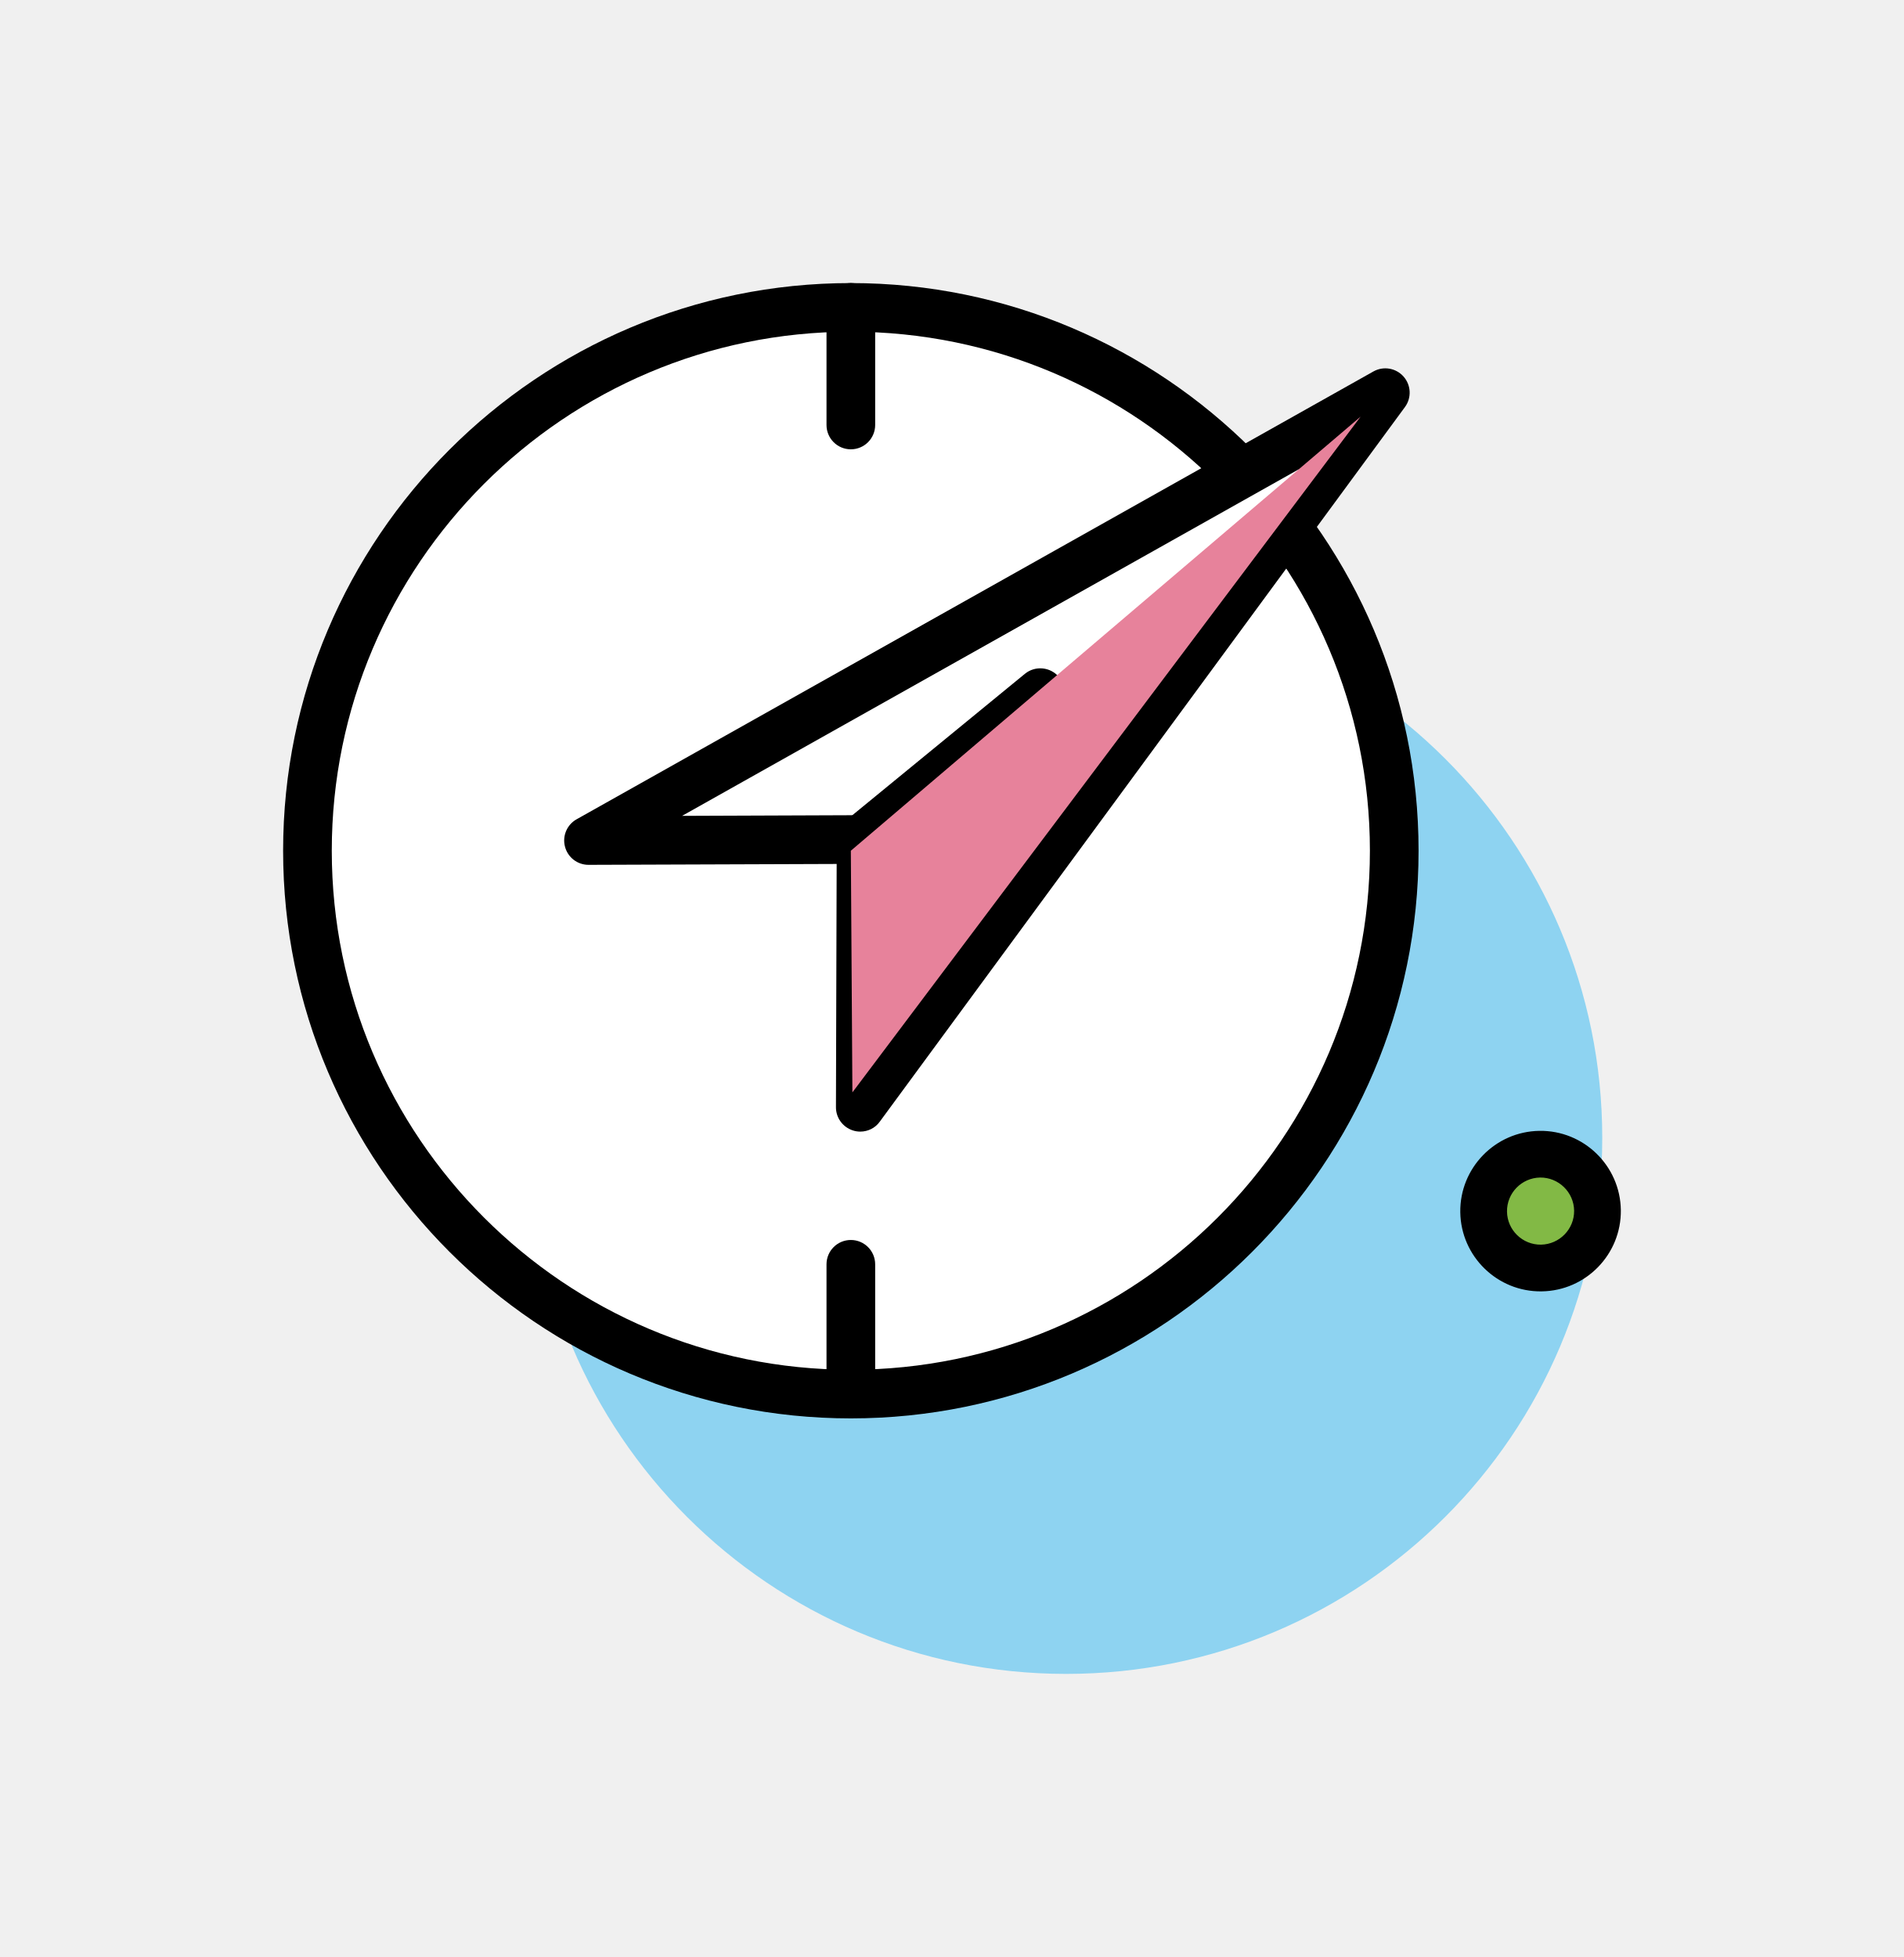
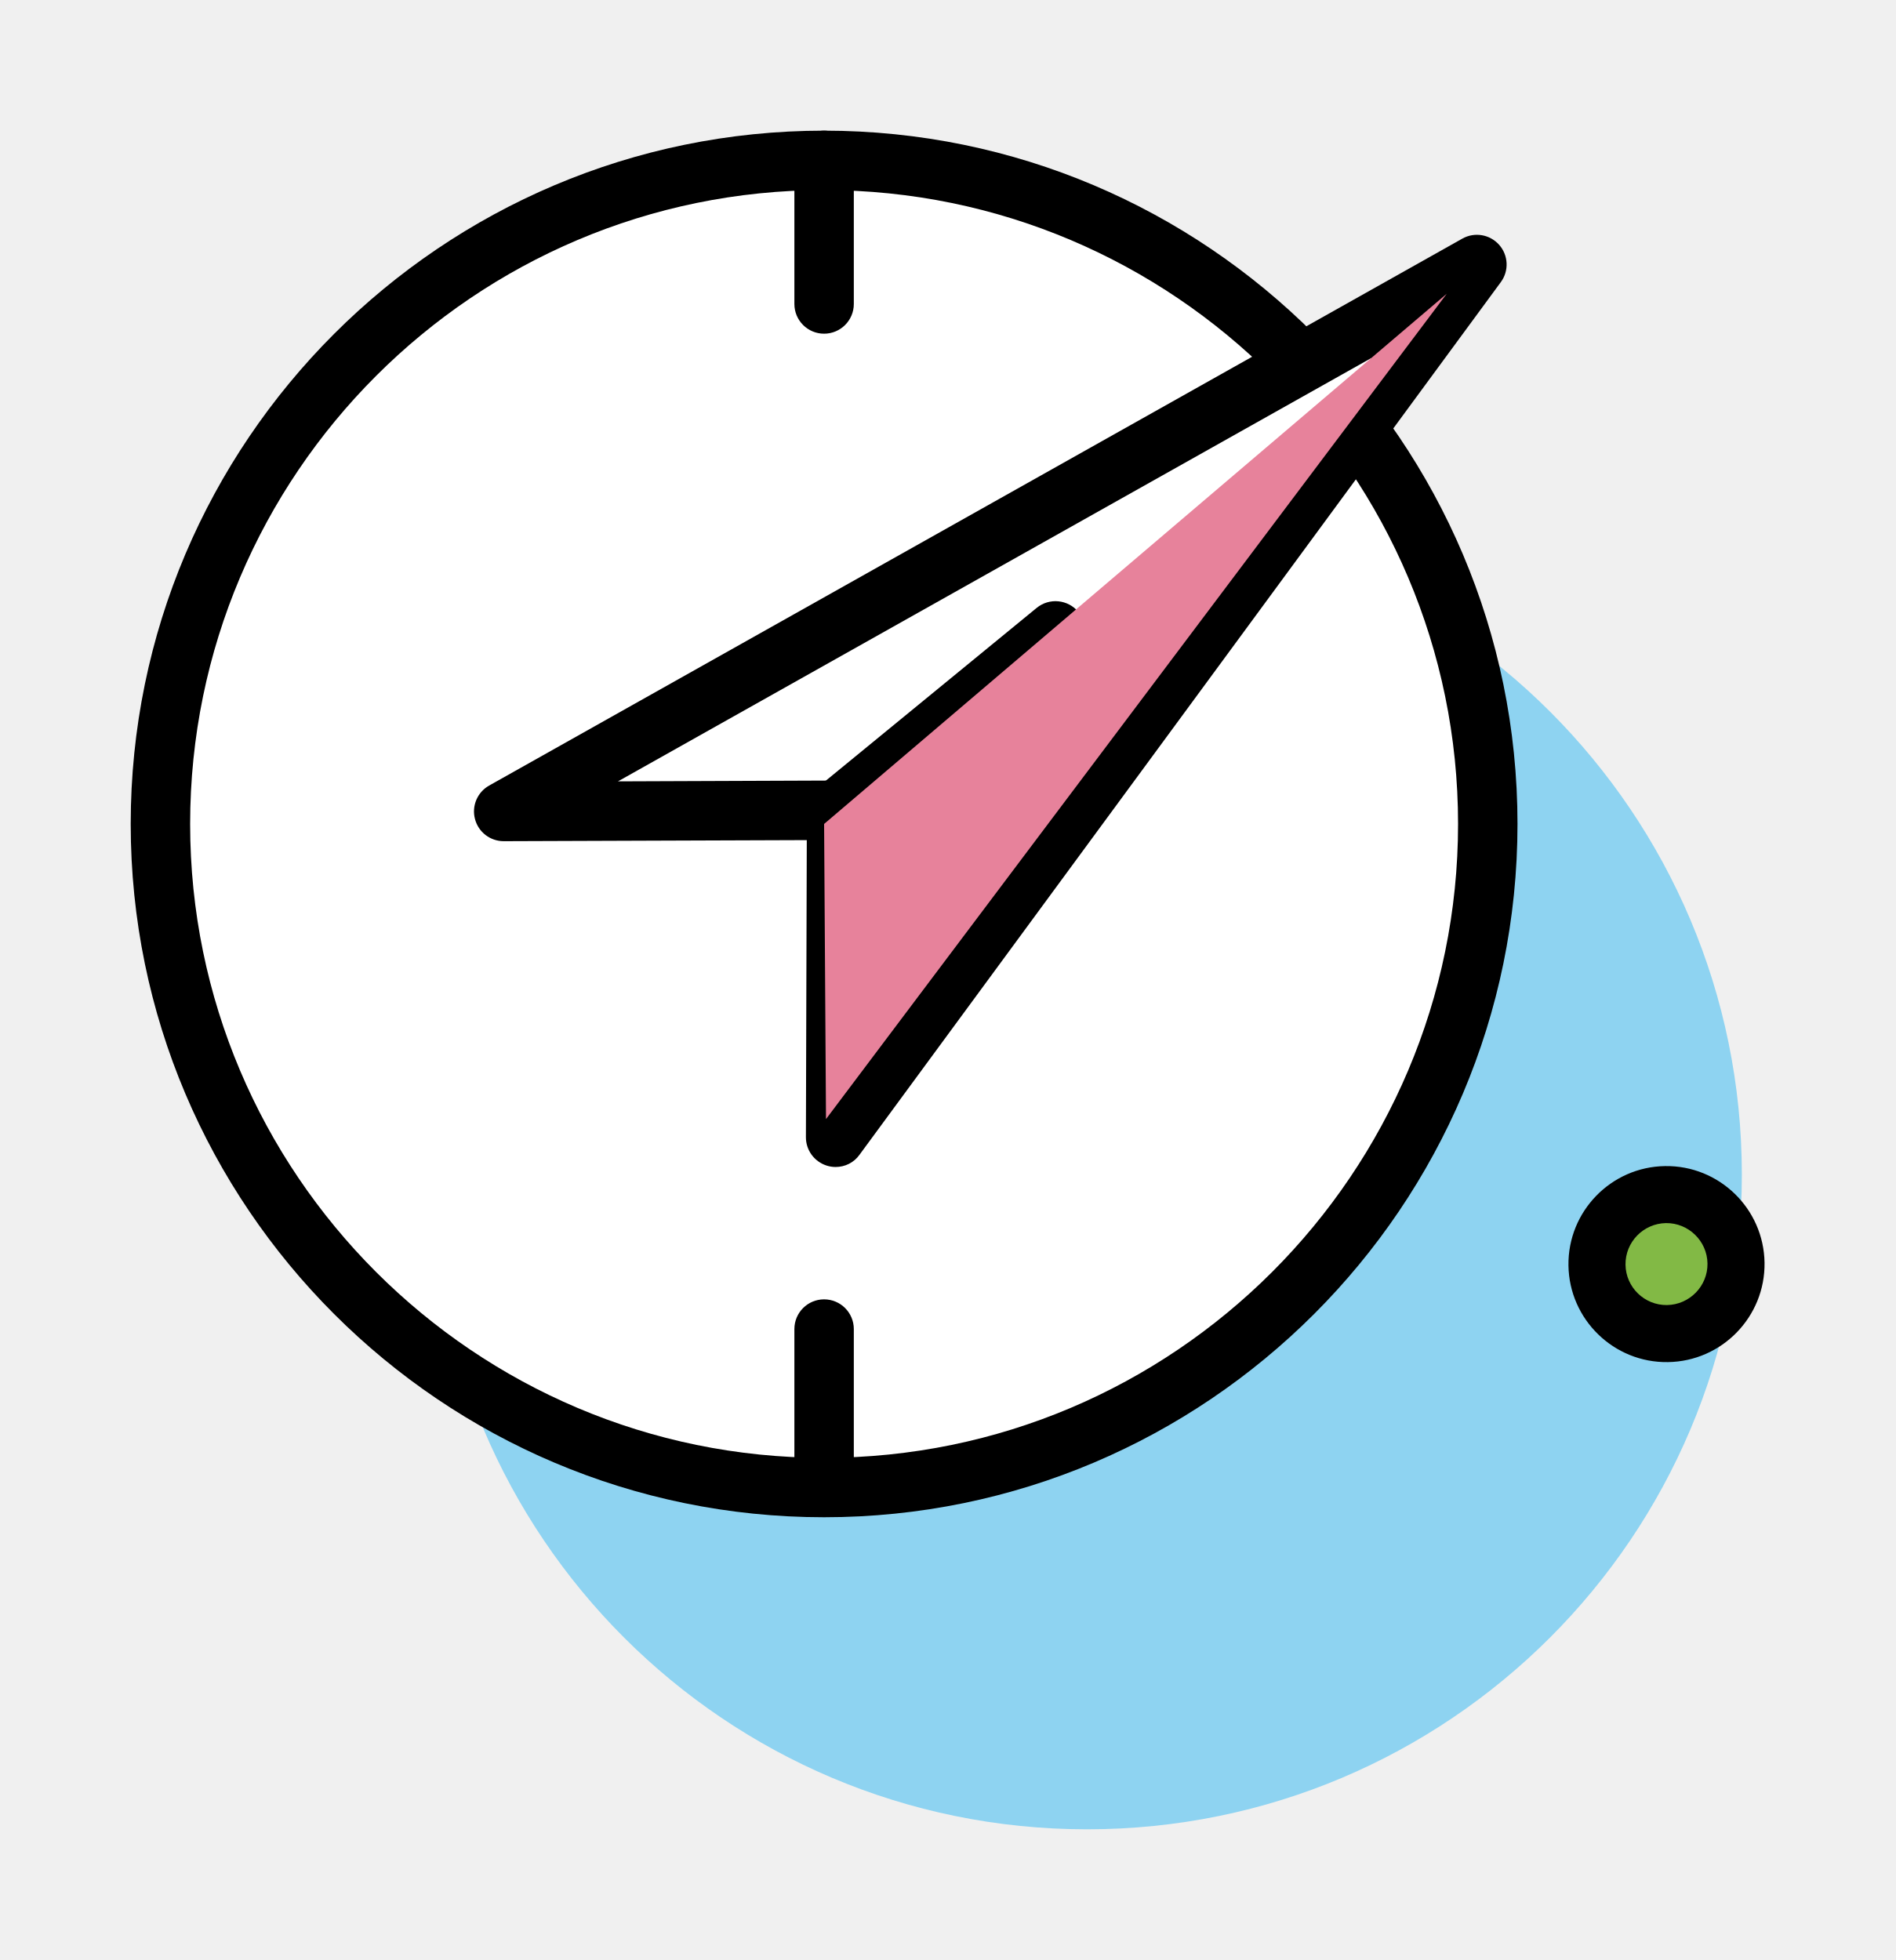
- <svg xmlns="http://www.w3.org/2000/svg" width="67.253" height="69.134" viewBox="0 0 17.794 18.292" version="1.1" id="svg7430">
+ <svg xmlns="http://www.w3.org/2000/svg" width="145.022" height="150" viewBox="0 0 38.37 39.688" version="1.1" id="svg7430">
  <defs id="defs7424" />
-   <g id="layer1" transform="translate(-222.4646,-169.8538)">
-     <g transform="matrix(0.3031927,0,0,0.3031927,16.65993,-147.9347)" id="g1594" style="stroke-width:0.873">
-       <g id="g1590" style="stroke-width:0.873">
-         <circle style="fill:#8ed3f1;stroke-width:0.873" cx="711.654" cy="1083.218" r="16.526" id="circle1548" />
-         <g id="g1582" style="stroke-width:0.873">
-           <g id="g1574" style="stroke-width:0.873">
-             <g id="g1554" style="stroke-width:0.873">
-               <circle style="fill:#ffffff;stroke-width:0.873" cx="705.018" cy="1074.367" r="16.75" id="circle1550" />
-               <path d="m 705.018,1091.867 c -9.649,0 -17.5,-7.851 -17.5,-17.5 0,-9.649 7.851,-17.5 17.5,-17.5 9.649,0 17.5,7.851 17.5,17.5 0,9.649 -7.851,17.5 -17.5,17.5 z m 0,-33.5 c -8.823,0 -16,7.178 -16,16 0,8.822 7.177,16 16,16 8.822,0 16,-7.178 16,-16 0,-8.822 -7.178,-16 -16,-16 z" id="path1552" style="stroke-width:0.873" />
+   <g id="layer1" transform="translate(-222.4646,-148.458)">
+     <g transform="matrix(0.8021974,0,0,0.8021974,-326.4148,-696.7122)" id="g1594" style="stroke-width:0.33">
+       <g id="g1590" style="stroke-width:0.33">
+         <circle style="fill:#8ed3f1;stroke-width:0.33" cx="711.654" cy="1083.218" r="16.526" id="circle1548" />
+         <g id="g1582" style="stroke-width:0.33">
+           <g id="g1574" style="stroke-width:0.33">
+             <g id="g1554" style="stroke-width:0.33">
+               <circle style="fill:#ffffff;stroke-width:0.33" cx="705.018" cy="1074.367" r="16.75" id="circle1550" />
+               <path d="m 705.018,1091.867 c -9.649,0 -17.5,-7.851 -17.5,-17.5 0,-9.649 7.851,-17.5 17.5,-17.5 9.649,0 17.5,7.851 17.5,17.5 0,9.649 -7.851,17.5 -17.5,17.5 z m 0,-33.5 c -8.823,0 -16,7.178 -16,16 0,8.822 7.177,16 16,16 8.822,0 16,-7.178 16,-16 0,-8.822 -7.178,-16 -16,-16 z" id="path1552" style="stroke-width:0.33" />
            </g>
-             <g id="g1560" style="stroke-width:0.873">
-               <polygon style="fill:#ffffff;stroke-width:0.873" points="705.309,1082.276 705.333,1074.022 696.933,1074.053 721.496,1060.248 " id="polygon1556" />
-               <path d="m 705.309,1083.026 c -0.078,0 -0.157,-0.012 -0.234,-0.038 -0.309,-0.102 -0.517,-0.39 -0.516,-0.714 l 0.022,-7.499 -7.646,0.027 c -10e-4,0 -0.002,0 -0.003,0 -0.341,0 -0.639,-0.229 -0.725,-0.559 -0.088,-0.33 0.06,-0.678 0.357,-0.845 l 24.562,-13.806 c 0.308,-0.173 0.694,-0.108 0.929,0.157 0.234,0.264 0.252,0.656 0.043,0.94 l -16.187,22.029 c -0.141,0.199 -0.368,0.308 -0.602,0.308 z m 0.024,-9.754 c 0.199,0 0.39,0.079 0.53,0.219 0.142,0.142 0.22,0.333 0.22,0.533 l -0.018,5.956 12.768,-17.376 -19.017,10.688 5.514,-0.021 c 0.002,10e-4 0.003,10e-4 0.003,10e-4 z" id="path1558" style="stroke-width:0.873" />
+             <g id="g1560" style="stroke-width:0.33">
+               <polygon style="fill:#ffffff;stroke-width:0.33" points="705.309,1082.276 705.333,1074.022 696.933,1074.053 721.496,1060.248 " id="polygon1556" />
+               <path d="m 705.309,1083.026 c -0.078,0 -0.157,-0.012 -0.234,-0.038 -0.309,-0.102 -0.517,-0.39 -0.516,-0.714 l 0.022,-7.499 -7.646,0.027 c -10e-4,0 -0.002,0 -0.003,0 -0.341,0 -0.639,-0.229 -0.725,-0.559 -0.088,-0.33 0.06,-0.678 0.357,-0.845 l 24.562,-13.806 c 0.308,-0.173 0.694,-0.108 0.929,0.157 0.234,0.264 0.252,0.656 0.043,0.94 l -16.187,22.029 c -0.141,0.199 -0.368,0.308 -0.602,0.308 z m 0.024,-9.754 c 0.199,0 0.39,0.079 0.53,0.219 0.142,0.142 0.22,0.333 0.22,0.533 l -0.018,5.956 12.768,-17.376 -19.017,10.688 5.514,-0.021 c 0.002,10e-4 0.003,10e-4 0.003,10e-4 z" id="path1558" style="stroke-width:0.33" />
            </g>
-             <g id="g1566" style="stroke-width:0.873">
-               <line style="fill:#ffffff;stroke-width:0.873" x1="705.018" y1="1057.617" x2="705.018" y2="1061.242" id="line1562" />
-               <path d="m 705.018,1061.992 c -0.415,0 -0.75,-0.336 -0.75,-0.75 v -3.625 c 0,-0.414 0.335,-0.75 0.75,-0.75 0.414,0 0.75,0.336 0.75,0.75 v 3.625 c 0,0.414 -0.336,0.75 -0.75,0.75 z" id="path1564" style="stroke-width:0.873" />
+             <g id="g1566" style="stroke-width:0.33">
+               <line style="fill:#ffffff;stroke-width:0.33" x1="705.018" y1="1057.617" x2="705.018" y2="1061.242" id="line1562" />
+               <path d="m 705.018,1061.992 c -0.415,0 -0.75,-0.336 -0.75,-0.75 v -3.625 c 0,-0.414 0.335,-0.75 0.75,-0.75 0.414,0 0.75,0.336 0.75,0.75 v 3.625 c 0,0.414 -0.336,0.75 -0.75,0.75 z" id="path1564" style="stroke-width:0.33" />
            </g>
-             <g id="g1572" style="stroke-width:0.873">
-               <line style="fill:#ffffff;stroke-width:0.873" x1="705.018" y1="1087.117" x2="705.018" y2="1090.742" id="line1568" />
-               <path d="m 705.018,1091.492 c -0.415,0 -0.75,-0.336 -0.75,-0.75 v -3.625 c 0,-0.414 0.335,-0.75 0.75,-0.75 0.414,0 0.75,0.336 0.75,0.75 v 3.625 c 0,0.414 -0.336,0.75 -0.75,0.75 z" id="path1570" style="stroke-width:0.873" />
+             <g id="g1572" style="stroke-width:0.33">
+               <line style="fill:#ffffff;stroke-width:0.33" x1="705.018" y1="1087.117" x2="705.018" y2="1090.742" id="line1568" />
+               <path d="m 705.018,1091.492 c -0.415,0 -0.75,-0.336 -0.75,-0.75 v -3.625 c 0,-0.414 0.335,-0.75 0.75,-0.75 0.414,0 0.75,0.336 0.75,0.75 v 3.625 c 0,0.414 -0.336,0.75 -0.75,0.75 z" id="path1570" style="stroke-width:0.33" />
            </g>
          </g>
-           <g id="g1580" style="stroke-width:0.873">
-             <line style="fill:#ffffff;stroke-width:0.873" x1="705.333" y1="1074.022" x2="710.859" y2="1069.494" id="line1576" />
-             <path d="m 705.333,1074.772 c -0.217,0 -0.432,-0.094 -0.58,-0.274 -0.263,-0.32 -0.216,-0.793 0.104,-1.056 l 5.525,-4.528 c 0.32,-0.263 0.793,-0.216 1.056,0.104 0.263,0.32 0.216,0.793 -0.104,1.056 l -5.525,4.528 c -0.14,0.115 -0.308,0.17 -0.476,0.17 z" id="path1578" style="stroke-width:0.873" />
+           <g id="g1580" style="stroke-width:0.33">
+             <line style="fill:#ffffff;stroke-width:0.33" x1="705.333" y1="1074.022" x2="710.859" y2="1069.494" id="line1576" />
+             <path d="m 705.333,1074.772 c -0.217,0 -0.432,-0.094 -0.58,-0.274 -0.263,-0.32 -0.216,-0.793 0.104,-1.056 l 5.525,-4.528 c 0.32,-0.263 0.793,-0.216 1.056,0.104 0.263,0.32 0.216,0.793 -0.104,1.056 l -5.525,4.528 c -0.14,0.115 -0.308,0.17 -0.476,0.17 z" id="path1578" style="stroke-width:0.33" />
          </g>
        </g>
-         <g id="g1588" style="stroke-width:0.873">
-           <path style="fill:#82b945;stroke-width:0.873" d="m 727.641,1084.304 c 1.233,1.783 -0.682,3.752 -2.498,2.568 -0.088,-0.058 -0.168,-0.135 -0.228,-0.222 -1.233,-1.782 0.682,-3.752 2.498,-2.567 0.088,0.057 0.168,0.135 0.228,0.221 z" id="path1584" />
-           <path d="m 726.312,1087.951 c -1.363,0.02 -2.488,-1.075 -2.508,-2.439 -0.019,-1.364 1.076,-2.49 2.439,-2.509 1.365,-0.02 2.49,1.075 2.51,2.439 0.019,1.365 -1.076,2.491 -2.441,2.509 z m -0.048,-3.509 c -0.57,0.01 -1.027,0.479 -1.02,1.049 0.007,0.57 0.478,1.028 1.048,1.02 0.57,-0.01 1.028,-0.479 1.021,-1.048 -0.008,-0.57 -0.48,-1.028 -1.049,-1.021 z" id="path1586" style="stroke-width:0.873" />
+         <g id="g1588" style="stroke-width:0.33">
+           <path style="fill:#82b945;stroke-width:0.33" d="m 727.641,1084.304 c 1.233,1.783 -0.682,3.752 -2.498,2.568 -0.088,-0.058 -0.168,-0.135 -0.228,-0.222 -1.233,-1.782 0.682,-3.752 2.498,-2.567 0.088,0.057 0.168,0.135 0.228,0.221 z" id="path1584" />
+           <path d="m 726.312,1087.951 c -1.363,0.02 -2.488,-1.075 -2.508,-2.439 -0.019,-1.364 1.076,-2.49 2.439,-2.509 1.365,-0.02 2.49,1.075 2.51,2.439 0.019,1.365 -1.076,2.491 -2.441,2.509 z m -0.048,-3.509 c -0.57,0.01 -1.027,0.479 -1.02,1.049 0.007,0.57 0.478,1.028 1.048,1.02 0.57,-0.01 1.028,-0.479 1.021,-1.048 -0.008,-0.57 -0.48,-1.028 -1.049,-1.021 z" id="path1586" style="stroke-width:0.33" />
        </g>
      </g>
-       <polygon style="fill:#e7829b;stroke-width:0.873" points="720.732,1060.984 705.018,1074.367 705.066,1081.817 " id="polygon1592" />
+       <polygon style="fill:#e7829b;stroke-width:0.33" points="705.066,1081.817 720.732,1060.984 705.018,1074.367 " id="polygon1592" />
    </g>
  </g>
</svg>
